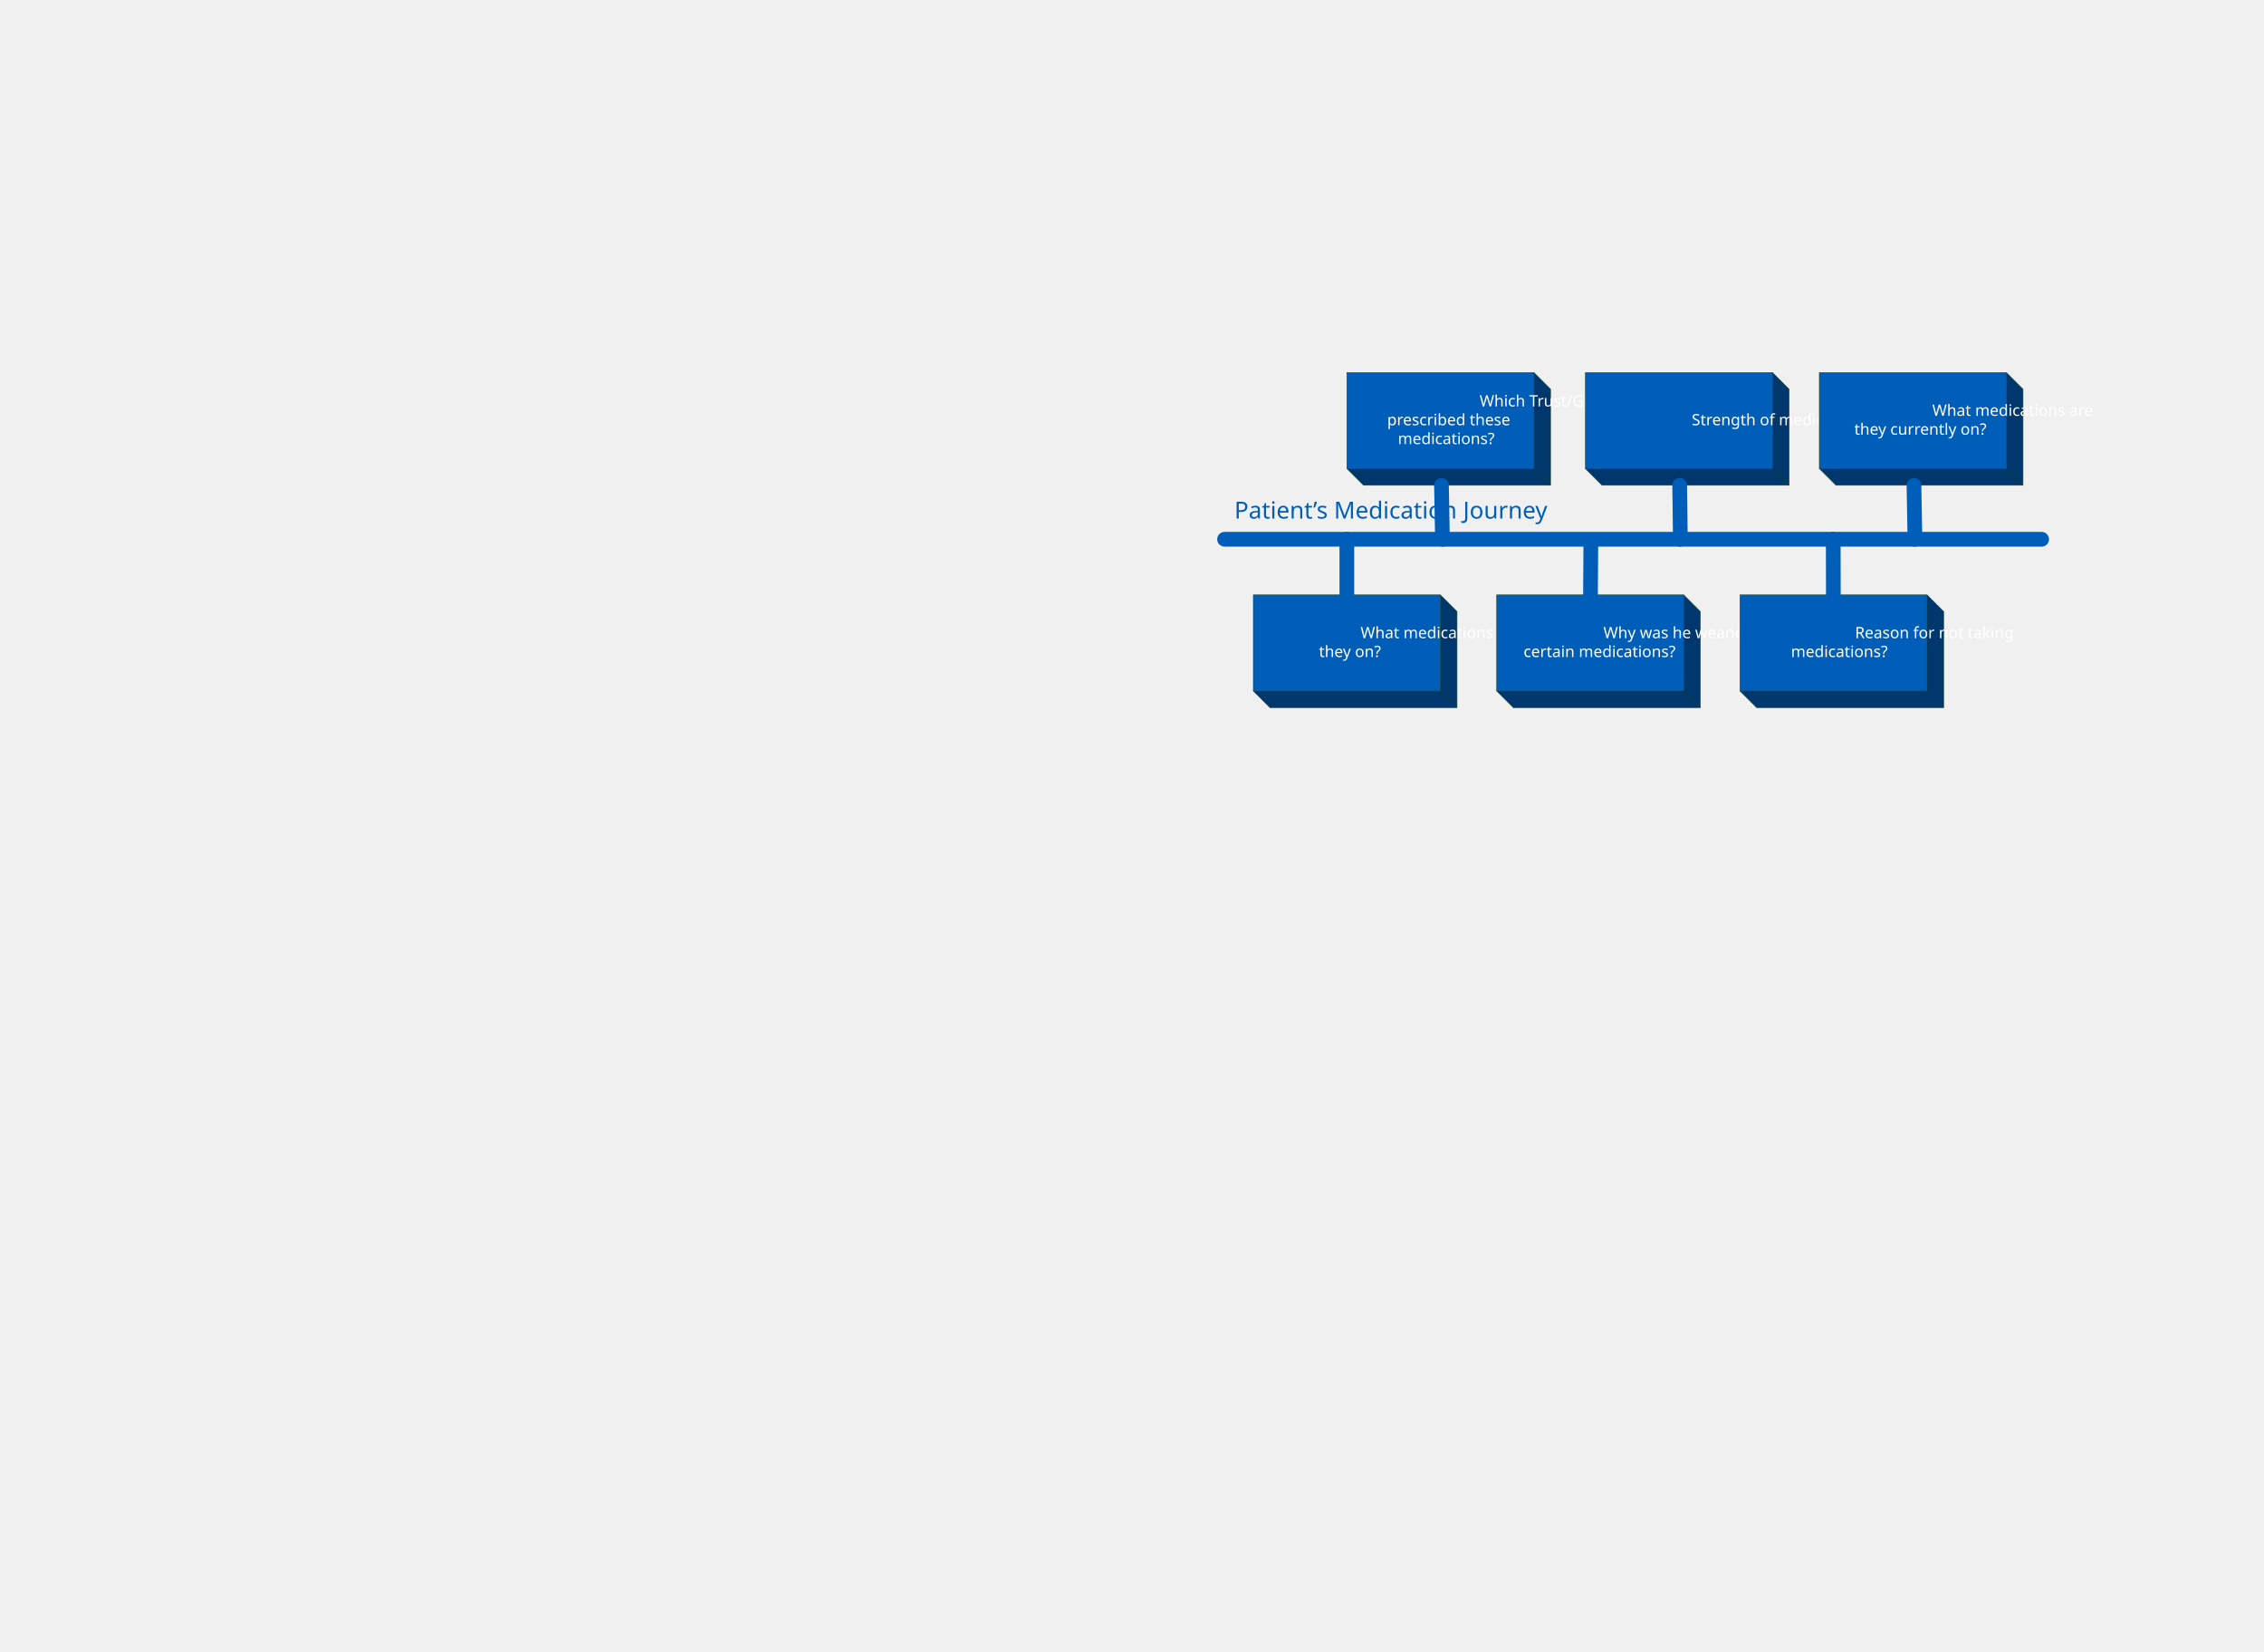
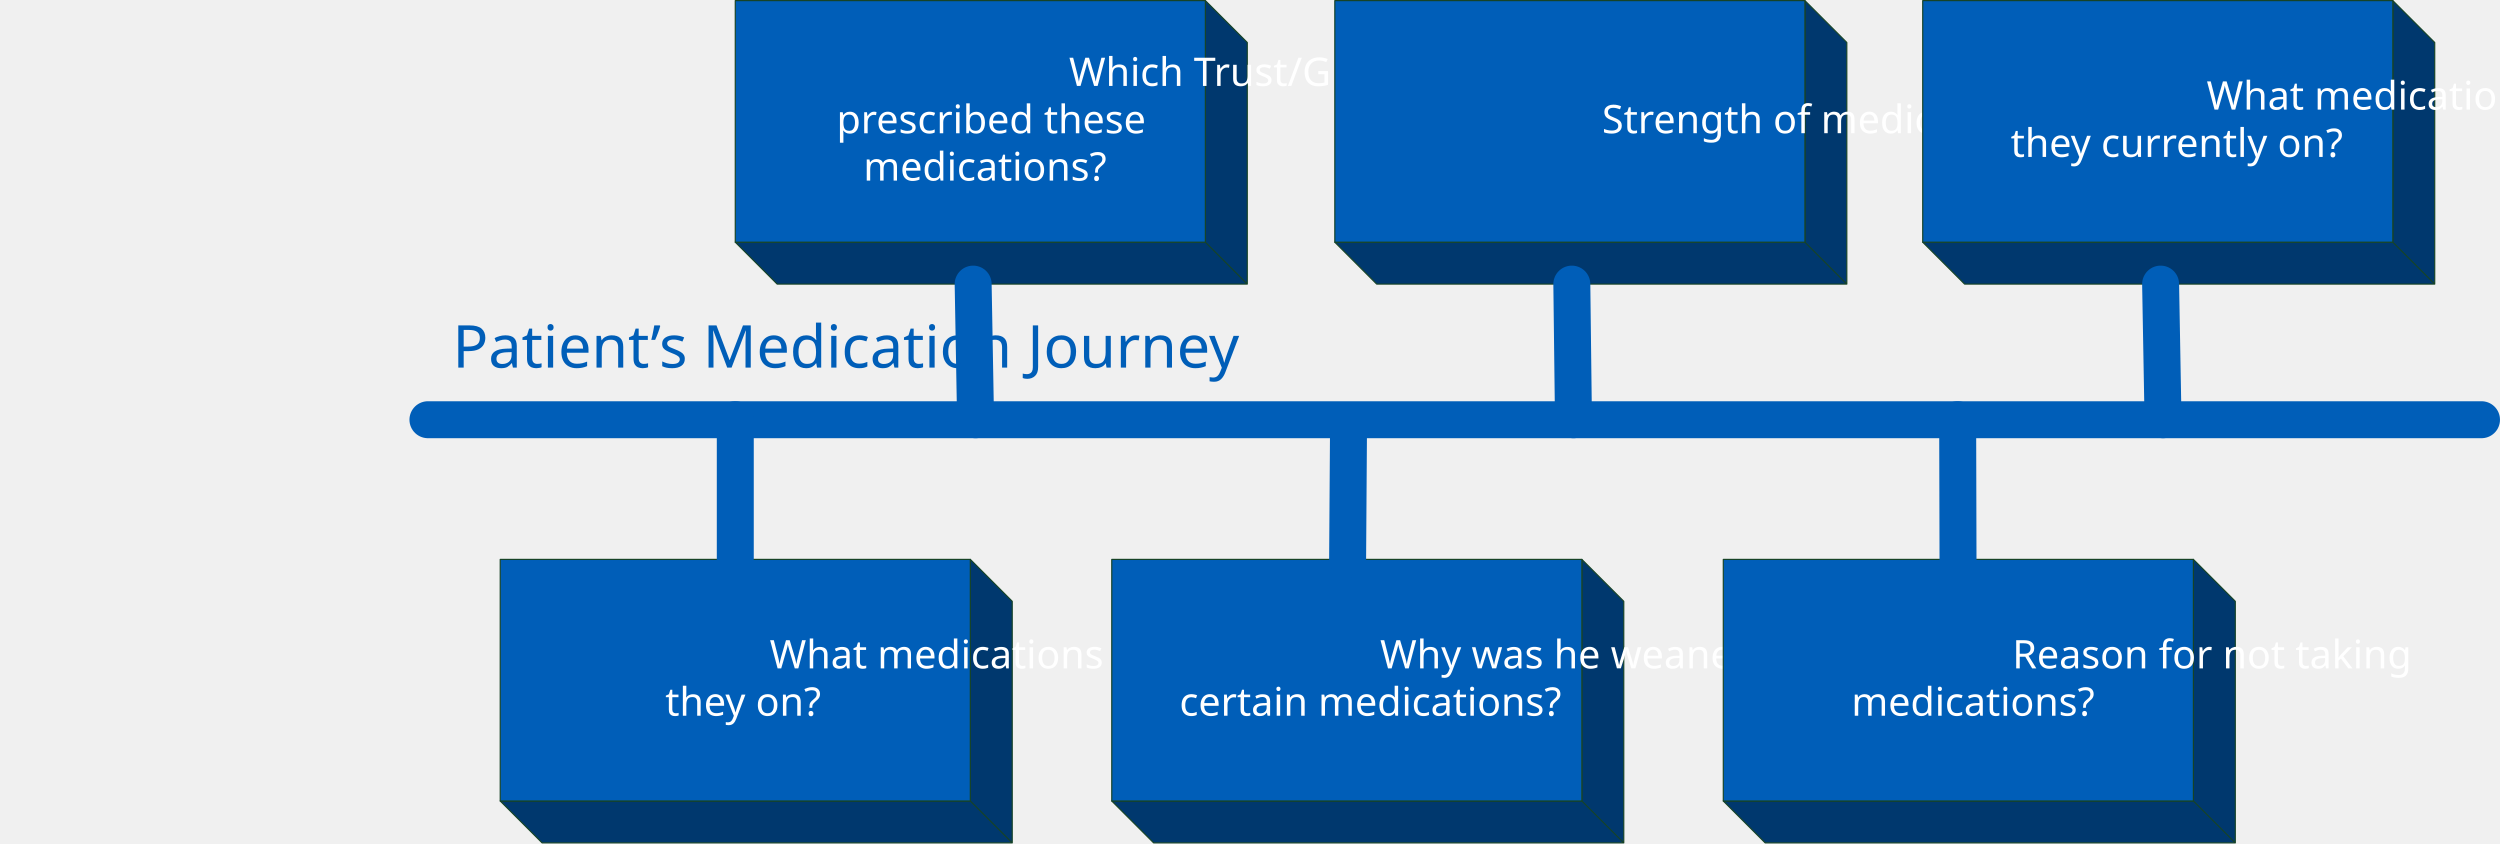
- <svg xmlns="http://www.w3.org/2000/svg" xmlns:ns1="http://schemas.microsoft.com/visio/2003/SVGExtensions/" width="16.035in" height="11.693in" viewBox="0 0 1154.55 841.89" xml:space="preserve" color-interpolation-filters="sRGB" class="st8">
-   <ns1:documentProperties ns1:langID="2057" ns1:metric="true" ns1:viewMarkup="false">
-     <ns1:userDefs>
-       <ns1:ud ns1:nameU="msvNoAutoConnect" ns1:val="VT0(1):26" />
-     </ns1:userDefs>
-   </ns1:documentProperties>
+ <svg xmlns="http://www.w3.org/2000/svg" xmlns:ns1="http://schemas.microsoft.com/visio/2003/SVGExtensions/" width="7.045in" height="2.377in" viewBox="0 0 507.275 171.146" xml:space="preserve" color-interpolation-filters="sRGB" class="st8">
+   <ns1:documentProperties ns1:langID="2057" ns1:metric="true" ns1:viewMarkup="false" />
  <style type="text/css">
	
		.st1 {fill:#00386e;stroke:#164326;stroke-linecap:round;stroke-linejoin:round;stroke-width:0.24}
		.st2 {fill:#005eb8;stroke:#164326;stroke-linecap:round;stroke-linejoin:round;stroke-width:0.24}
		.st3 {fill:#ffffff;font-family:Calibri;font-size:0.667em}
		.st4 {font-size:1em}
		.st5 {stroke:#005eb8;stroke-linecap:round;stroke-linejoin:round;stroke-width:7.5}
		.st6 {fill:none;stroke:none;stroke-linecap:round;stroke-linejoin:round;stroke-width:0.75}
		.st7 {fill:#005eb8;font-family:Calibri;font-size:1em}
		.st8 {fill:none;fill-rule:evenodd;font-size:12px;overflow:visible;stroke-linecap:square;stroke-miterlimit:3}
	
	</style>
  <g ns1:mID="0" ns1:index="1" ns1:groupContext="foregroundPage">
    <ns1:pageProperties ns1:drawingScale="0.0393701" ns1:pageScale="0.0393701" ns1:drawingUnits="24" ns1:shadowOffsetX="8.50394" ns1:shadowOffsetY="-8.50394" />
    <ns1:layer ns1:name="Connector" ns1:index="0" />
-     <g id="group1-1" transform="translate(686.835,-602.952)" ns1:mID="1" ns1:groupContext="group">
+     <g id="group1-1" transform="translate(149.194,-122.01)" ns1:mID="1" ns1:groupContext="group">
      <ns1:userDefs>
        <ns1:ud ns1:nameU="ShadowColor" ns1:val="VT5(#84877b)" />
        <ns1:ud ns1:nameU="ShadowPercentage" ns1:val="VT0(0.6):26" />
        <ns1:ud ns1:nameU="Scale" ns1:val="VT0(1):26" />
        <ns1:ud ns1:nameU="AntiScale" ns1:val="VT0(1):26" />
        <ns1:ud ns1:nameU="visVersion" ns1:val="VT0(15):26" />
        <ns1:ud ns1:nameU="ShadowColor" ns1:prompt="" ns1:val="VT5(#00386e)" />
      </ns1:userDefs>
      <g id="shape2-2" ns1:mID="2" ns1:groupContext="shape">
-         <path d="M0 841.89 L95.39 841.89 L95.39 792.87 L103.89 801.38 L103.89 850.39 L95.39 841.89 L103.89 850.39 L8.5 850.39         L0 841.89 Z" class="st1" />
+         <path d="M0 171.15 L95.39 171.15 L95.39 122.13 L103.89 130.63 L103.89 179.65 L95.39 171.15 L103.89 179.65 L8.5 179.65         L0 171.15 Z" class="st1" />
      </g>
      <g id="shape3-4" ns1:mID="3" ns1:groupContext="shape">
-         <rect x="0" y="792.873" width="95.386" height="49.016" class="st2" />
+         <rect x="0" y="122.13" width="95.386" height="49.016" class="st2" />
      </g>
      <g id="shape1-6" ns1:mID="1" ns1:groupContext="groupContent">
        <ns1:textBlock ns1:margins="rect(4,4,4,4)" ns1:tabSpace="42.5197" />
-         <ns1:textRect cx="47.693" cy="817.382" width="95.39" height="49.016" />
-         <text x="21.93" y="810.18" class="st3" ns1:langID="2057">
+         <ns1:textRect cx="47.693" cy="146.638" width="95.39" height="49.016" />
+         <text x="21.93" y="139.44" class="st3" ns1:langID="2057">
          <ns1:paragraph ns1:horizAlign="1" />
          <ns1:tabList />Which Trust/GP <tspan x="20.55" dy="1.2em" class="st4">prescribed these </tspan>
          <tspan x="25.99" dy="1.2em" class="st4">medications?</tspan>
        </text>
      </g>
    </g>
-     <g id="group4-10" transform="translate(808.488,-602.952)" ns1:mID="4" ns1:groupContext="group">
+     <g id="group4-10" transform="translate(270.847,-122.01)" ns1:mID="4" ns1:groupContext="group">
      <ns1:userDefs>
        <ns1:ud ns1:nameU="ShadowColor" ns1:val="VT5(#84877b)" />
        <ns1:ud ns1:nameU="ShadowPercentage" ns1:val="VT0(0.6):26" />
        <ns1:ud ns1:nameU="Scale" ns1:val="VT0(1):26" />
        <ns1:ud ns1:nameU="AntiScale" ns1:val="VT0(1):26" />
        <ns1:ud ns1:nameU="visVersion" ns1:val="VT0(15):26" />
        <ns1:ud ns1:nameU="ShadowColor" ns1:prompt="" ns1:val="VT5(#00386e)" />
      </ns1:userDefs>
      <g id="shape5-11" ns1:mID="5" ns1:groupContext="shape">
-         <path d="M0 841.89 L95.39 841.89 L95.39 792.87 L103.89 801.38 L103.89 850.39 L95.39 841.89 L103.89 850.39 L8.5 850.39         L0 841.89 Z" class="st1" />
+         <path d="M0 171.15 L95.39 171.15 L95.39 122.13 L103.89 130.63 L103.89 179.65 L95.39 171.15 L103.89 179.65 L8.5 179.65         L0 171.15 Z" class="st1" />
      </g>
      <g id="shape6-13" ns1:mID="6" ns1:groupContext="shape">
-         <rect x="0" y="792.873" width="95.386" height="49.016" class="st2" />
+         <rect x="0" y="122.13" width="95.386" height="49.016" class="st2" />
      </g>
      <g id="shape4-15" ns1:mID="4" ns1:groupContext="groupContent">
        <ns1:textBlock ns1:margins="rect(4,4,4,4)" ns1:tabSpace="42.5197" />
-         <ns1:textRect cx="47.693" cy="817.382" width="95.39" height="49.016" />
-         <text x="8.43" y="819.78" class="st3" ns1:langID="2057">
+         <ns1:textRect cx="47.693" cy="146.638" width="95.39" height="49.016" />
+         <text x="8.43" y="149.04" class="st3" ns1:langID="2057">
          <ns1:paragraph ns1:horizAlign="1" />
          <ns1:tabList />Strength of medication?</text>
      </g>
    </g>
-     <g id="group7-17" transform="translate(927.78,-602.952)" ns1:mID="7" ns1:groupContext="group">
+     <g id="group7-17" transform="translate(390.139,-122.01)" ns1:mID="7" ns1:groupContext="group">
      <ns1:userDefs>
        <ns1:ud ns1:nameU="ShadowColor" ns1:val="VT5(#84877b)" />
        <ns1:ud ns1:nameU="ShadowPercentage" ns1:val="VT0(0.6):26" />
        <ns1:ud ns1:nameU="Scale" ns1:val="VT0(1):26" />
        <ns1:ud ns1:nameU="AntiScale" ns1:val="VT0(1):26" />
        <ns1:ud ns1:nameU="visVersion" ns1:val="VT0(15):26" />
        <ns1:ud ns1:nameU="ShadowColor" ns1:prompt="" ns1:val="VT5(#00386e)" />
      </ns1:userDefs>
      <g id="shape8-18" ns1:mID="8" ns1:groupContext="shape">
-         <path d="M0 841.89 L95.39 841.89 L95.39 792.87 L103.89 801.38 L103.89 850.39 L95.39 841.89 L103.89 850.39 L8.5 850.39         L0 841.89 Z" class="st1" />
+         <path d="M0 171.15 L95.39 171.15 L95.39 122.13 L103.89 130.63 L103.89 179.65 L95.39 171.15 L103.89 179.65 L8.5 179.65         L0 171.15 Z" class="st1" />
      </g>
      <g id="shape9-20" ns1:mID="9" ns1:groupContext="shape">
-         <rect x="0" y="792.873" width="95.386" height="49.016" class="st2" />
+         <rect x="0" y="122.13" width="95.386" height="49.016" class="st2" />
      </g>
      <g id="shape7-22" ns1:mID="7" ns1:groupContext="groupContent">
        <ns1:textBlock ns1:margins="rect(4,4,4,4)" ns1:tabSpace="42.5197" />
-         <ns1:textRect cx="47.693" cy="817.382" width="95.39" height="49.016" />
-         <text x="11.82" y="814.98" class="st3" ns1:langID="2057">
+         <ns1:textRect cx="47.693" cy="146.638" width="95.39" height="49.016" />
+         <text x="11.82" y="144.24" class="st3" ns1:langID="2057">
          <ns1:paragraph ns1:horizAlign="1" />
          <ns1:tabList />What medications are <tspan x="17.84" dy="1.2em" class="st4">they currently on?</tspan>
        </text>
      </g>
    </g>
-     <g id="group10-25" transform="translate(639.142,-489.566)" ns1:mID="10" ns1:groupContext="group">
+     <g id="group10-25" transform="translate(101.501,-8.62394)" ns1:mID="10" ns1:groupContext="group">
      <ns1:userDefs>
        <ns1:ud ns1:nameU="ShadowColor" ns1:val="VT5(#84877b)" />
        <ns1:ud ns1:nameU="ShadowPercentage" ns1:val="VT0(0.6):26" />
        <ns1:ud ns1:nameU="Scale" ns1:val="VT0(1):26" />
        <ns1:ud ns1:nameU="AntiScale" ns1:val="VT0(1):26" />
        <ns1:ud ns1:nameU="visVersion" ns1:val="VT0(15):26" />
        <ns1:ud ns1:nameU="ShadowColor" ns1:prompt="" ns1:val="VT5(#00386e)" />
      </ns1:userDefs>
      <g id="shape11-26" ns1:mID="11" ns1:groupContext="shape">
-         <path d="M0 841.89 L95.39 841.89 L95.39 792.87 L103.89 801.38 L103.89 850.39 L95.39 841.89 L103.89 850.39 L8.5 850.39         L0 841.89 Z" class="st1" />
+         <path d="M0 171.15 L95.39 171.15 L95.39 122.13 L103.89 130.63 L103.89 179.65 L95.39 171.15 L103.89 179.65 L8.5 179.65         L0 171.15 Z" class="st1" />
      </g>
      <g id="shape12-28" ns1:mID="12" ns1:groupContext="shape">
-         <rect x="0" y="792.873" width="95.386" height="49.016" class="st2" />
+         <rect x="0" y="122.13" width="95.386" height="49.016" class="st2" />
      </g>
      <g id="shape10-30" ns1:mID="10" ns1:groupContext="groupContent">
        <ns1:textBlock ns1:margins="rect(4,4,4,4)" ns1:tabSpace="42.5197" />
-         <ns1:textRect cx="47.693" cy="817.382" width="95.39" height="49.016" />
-         <text x="8.89" y="814.98" class="st3" ns1:langID="2057">
+         <ns1:textRect cx="47.693" cy="146.638" width="95.39" height="49.016" />
+         <text x="8.89" y="144.24" class="st3" ns1:langID="2057">
          <ns1:paragraph ns1:horizAlign="1" />
          <ns1:tabList />What medications were <tspan x="33.48" dy="1.2em" class="st4">they on?</tspan>
        </text>
      </g>
    </g>
-     <g id="group13-33" transform="translate(763.228,-489.566)" ns1:mID="13" ns1:groupContext="group">
+     <g id="group13-33" transform="translate(225.588,-8.62394)" ns1:mID="13" ns1:groupContext="group">
      <ns1:userDefs>
        <ns1:ud ns1:nameU="ShadowColor" ns1:val="VT5(#84877b)" />
        <ns1:ud ns1:nameU="ShadowPercentage" ns1:val="VT0(0.6):26" />
        <ns1:ud ns1:nameU="Scale" ns1:val="VT0(1):26" />
        <ns1:ud ns1:nameU="AntiScale" ns1:val="VT0(1):26" />
        <ns1:ud ns1:nameU="visVersion" ns1:val="VT0(15):26" />
        <ns1:ud ns1:nameU="ShadowColor" ns1:prompt="" ns1:val="VT5(#00386e)" />
      </ns1:userDefs>
      <g id="shape14-34" ns1:mID="14" ns1:groupContext="shape">
-         <path d="M0 841.89 L95.39 841.89 L95.39 792.87 L103.89 801.38 L103.89 850.39 L95.39 841.89 L103.89 850.39 L8.5 850.39         L0 841.89 Z" class="st1" />
+         <path d="M0 171.15 L95.39 171.15 L95.39 122.13 L103.89 130.63 L103.89 179.65 L95.39 171.15 L103.89 179.65 L8.5 179.65         L0 171.15 Z" class="st1" />
      </g>
      <g id="shape15-36" ns1:mID="15" ns1:groupContext="shape">
-         <rect x="0" y="792.873" width="95.386" height="49.016" class="st2" />
+         <rect x="0" y="122.13" width="95.386" height="49.016" class="st2" />
      </g>
      <g id="shape13-38" ns1:mID="13" ns1:groupContext="groupContent">
        <ns1:textBlock ns1:margins="rect(4,4,4,4)" ns1:tabSpace="42.5197" />
-         <ns1:textRect cx="47.693" cy="817.382" width="95.39" height="49.016" />
-         <text x="8.66" y="814.98" class="st3" ns1:langID="2057">
+         <ns1:textRect cx="47.693" cy="146.638" width="95.39" height="49.016" />
+         <text x="8.66" y="144.24" class="st3" ns1:langID="2057">
          <ns1:paragraph ns1:horizAlign="1" />
          <ns1:tabList />Why was he weaned off <tspan x="13.74" dy="1.2em" class="st4">certain medications?</tspan>
        </text>
      </g>
    </g>
-     <g id="group16-41" transform="translate(887.315,-489.566)" ns1:mID="16" ns1:groupContext="group">
+     <g id="group16-41" transform="translate(349.674,-8.62394)" ns1:mID="16" ns1:groupContext="group">
      <ns1:userDefs>
        <ns1:ud ns1:nameU="ShadowColor" ns1:val="VT5(#84877b)" />
        <ns1:ud ns1:nameU="ShadowPercentage" ns1:val="VT0(0.6):26" />
        <ns1:ud ns1:nameU="Scale" ns1:val="VT0(1):26" />
        <ns1:ud ns1:nameU="AntiScale" ns1:val="VT0(1):26" />
        <ns1:ud ns1:nameU="visVersion" ns1:val="VT0(15):26" />
        <ns1:ud ns1:nameU="ShadowColor" ns1:prompt="" ns1:val="VT5(#00386e)" />
      </ns1:userDefs>
      <g id="shape17-42" ns1:mID="17" ns1:groupContext="shape">
-         <path d="M0 841.89 L95.39 841.89 L95.39 792.87 L103.89 801.38 L103.89 850.39 L95.39 841.89 L103.89 850.39 L8.5 850.39         L0 841.89 Z" class="st1" />
+         <path d="M0 171.15 L95.39 171.15 L95.39 122.13 L103.89 130.63 L103.89 179.65 L95.39 171.15 L103.89 179.65 L8.5 179.65         L0 171.15 Z" class="st1" />
      </g>
      <g id="shape18-44" ns1:mID="18" ns1:groupContext="shape">
-         <rect x="0" y="792.873" width="95.386" height="49.016" class="st2" />
+         <rect x="0" y="122.13" width="95.386" height="49.016" class="st2" />
      </g>
      <g id="shape16-46" ns1:mID="16" ns1:groupContext="groupContent">
        <ns1:textBlock ns1:margins="rect(4,4,4,4)" ns1:tabSpace="42.5197" />
-         <ns1:textRect cx="47.693" cy="817.382" width="95.39" height="49.016" />
-         <text x="12.87" y="814.98" class="st3" ns1:langID="2057">
+         <ns1:textRect cx="47.693" cy="146.638" width="95.39" height="49.016" />
+         <text x="12.87" y="144.24" class="st3" ns1:langID="2057">
          <ns1:paragraph ns1:horizAlign="1" />
          <ns1:tabList />Reason for not taking <tspan x="25.99" dy="1.2em" class="st4">medications?</tspan>
        </text>
      </g>
    </g>
-     <g id="shape24-49" ns1:mID="24" ns1:groupContext="shape" ns1:layerMember="0" transform="translate(624.472,-559.843)">
-       <path d="M0 834.8 L416.69 834.8" class="st5" />
+     <g id="shape24-49" ns1:mID="24" ns1:groupContext="shape" ns1:layerMember="0" transform="translate(86.8317,-78.9001)">
+       <path d="M0 164.06 L416.69 164.06" class="st5" />
    </g>
-     <g id="shape26-52" ns1:mID="26" ns1:groupContext="shape" ns1:layerMember="0" transform="translate(679.748,-538.583)">
-       <path d="M7.09 841.89 L7.09 813.54" class="st5" />
+     <g id="shape26-52" ns1:mID="26" ns1:groupContext="shape" ns1:layerMember="0" transform="translate(142.107,-57.6403)">
+       <path d="M7.09 171.15 L7.09 142.8" class="st5" />
    </g>
-     <g id="shape27-55" ns1:mID="27" ns1:groupContext="shape" ns1:layerMember="0" transform="translate(728.262,-594.448)">
-       <path d="M6.84 841.89 L7.33 869.41" class="st5" />
+     <g id="shape27-55" ns1:mID="27" ns1:groupContext="shape" ns1:layerMember="0" transform="translate(190.622,-113.506)">
+       <path d="M6.84 171.15 L7.33 198.67" class="st5" />
    </g>
-     <g id="shape28-58" ns1:mID="28" ns1:groupContext="shape" ns1:layerMember="0" transform="translate(818.256,-563.386)">
-       <path d="M-7 841.89 L-7.17 866.69" class="st5" />
+     <g id="shape28-58" ns1:mID="28" ns1:groupContext="shape" ns1:layerMember="0" transform="translate(280.615,-82.4434)">
+       <path d="M-7 171.15 L-7.17 195.95" class="st5" />
    </g>
-     <g id="shape29-61" ns1:mID="29" ns1:groupContext="shape" ns1:layerMember="0" transform="translate(849.66,-594.448)">
-       <path d="M6.92 841.89 L7.25 869.41" class="st5" />
+     <g id="shape29-61" ns1:mID="29" ns1:groupContext="shape" ns1:layerMember="0" transform="translate(312.02,-113.506)">
+       <path d="M6.92 171.15 L7.25 198.67" class="st5" />
    </g>
-     <g id="shape30-64" ns1:mID="30" ns1:groupContext="shape" ns1:layerMember="0" transform="translate(941.991,-538.583)">
-       <path d="M-7.05 841.89 L-7.12 813.54" class="st5" />
+     <g id="shape30-64" ns1:mID="30" ns1:groupContext="shape" ns1:layerMember="0" transform="translate(404.35,-57.6403)">
+       <path d="M-7.05 171.15 L-7.12 142.8" class="st5" />
    </g>
-     <g id="shape31-67" ns1:mID="31" ns1:groupContext="shape" ns1:layerMember="0" transform="translate(983.38,-566.929)">
-       <path d="M-6.84 841.89 L-7.33 814.37" class="st5" />
+     <g id="shape31-67" ns1:mID="31" ns1:groupContext="shape" ns1:layerMember="0" transform="translate(445.74,-85.9867)">
+       <path d="M-6.84 171.15 L-7.33 143.63" class="st5" />
    </g>
-     <g id="shape32-70" ns1:mID="32" ns1:groupContext="shape" transform="translate(538.016,-571.89)">
+     <g id="shape32-70" ns1:mID="32" ns1:groupContext="shape" transform="translate(0.375,-90.9474)">
      <ns1:textBlock ns1:margins="rect(4,4,4,4)" ns1:tabSpace="42.5197" />
-       <ns1:textRect cx="106.299" cy="832.677" width="212.6" height="18.425" />
-       <rect x="0" y="823.465" width="212.598" height="18.425" class="st6" />
-       <text x="35.3" y="836.28" class="st7" ns1:langID="2057">
+       <ns1:textRect cx="106.299" cy="161.934" width="212.6" height="18.425" />
+       <rect x="0" y="152.721" width="212.598" height="18.425" class="st6" />
+       <text x="35.3" y="165.53" class="st7" ns1:langID="2057">
        <ns1:paragraph ns1:horizAlign="1" />
        <ns1:tabList />Patient’s Medication Journey</text>
    </g>
  </g>
</svg>
